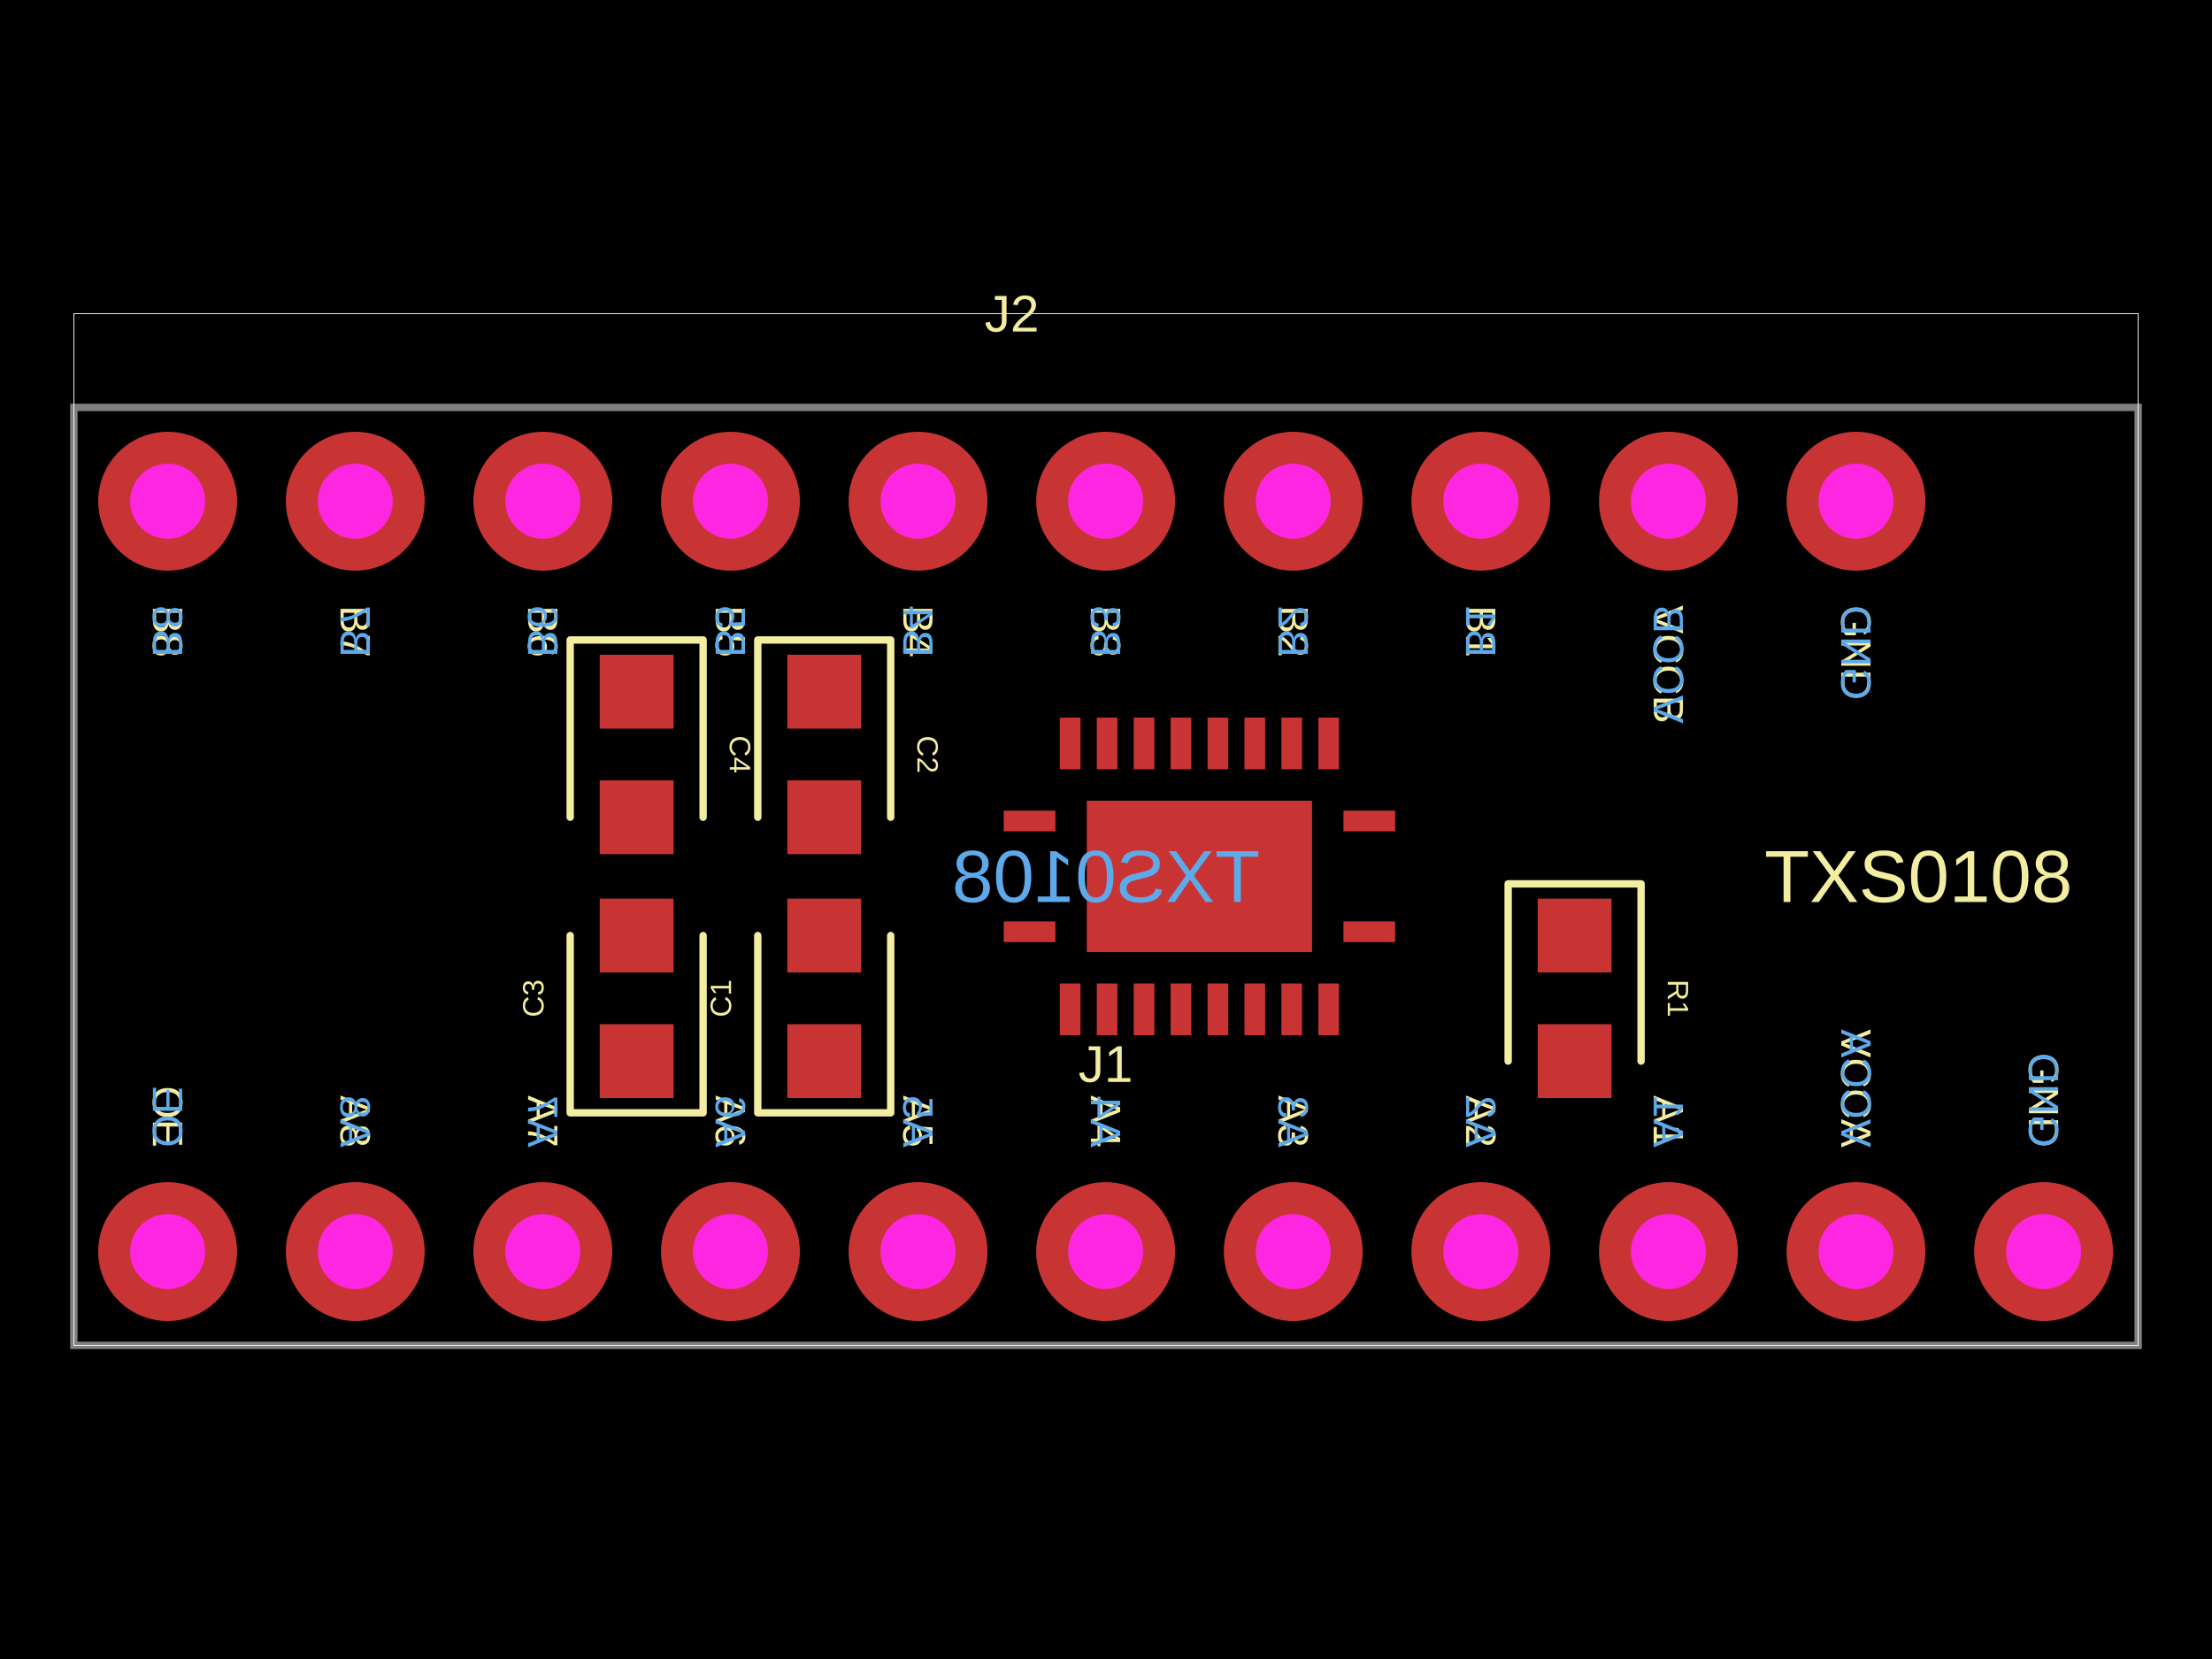
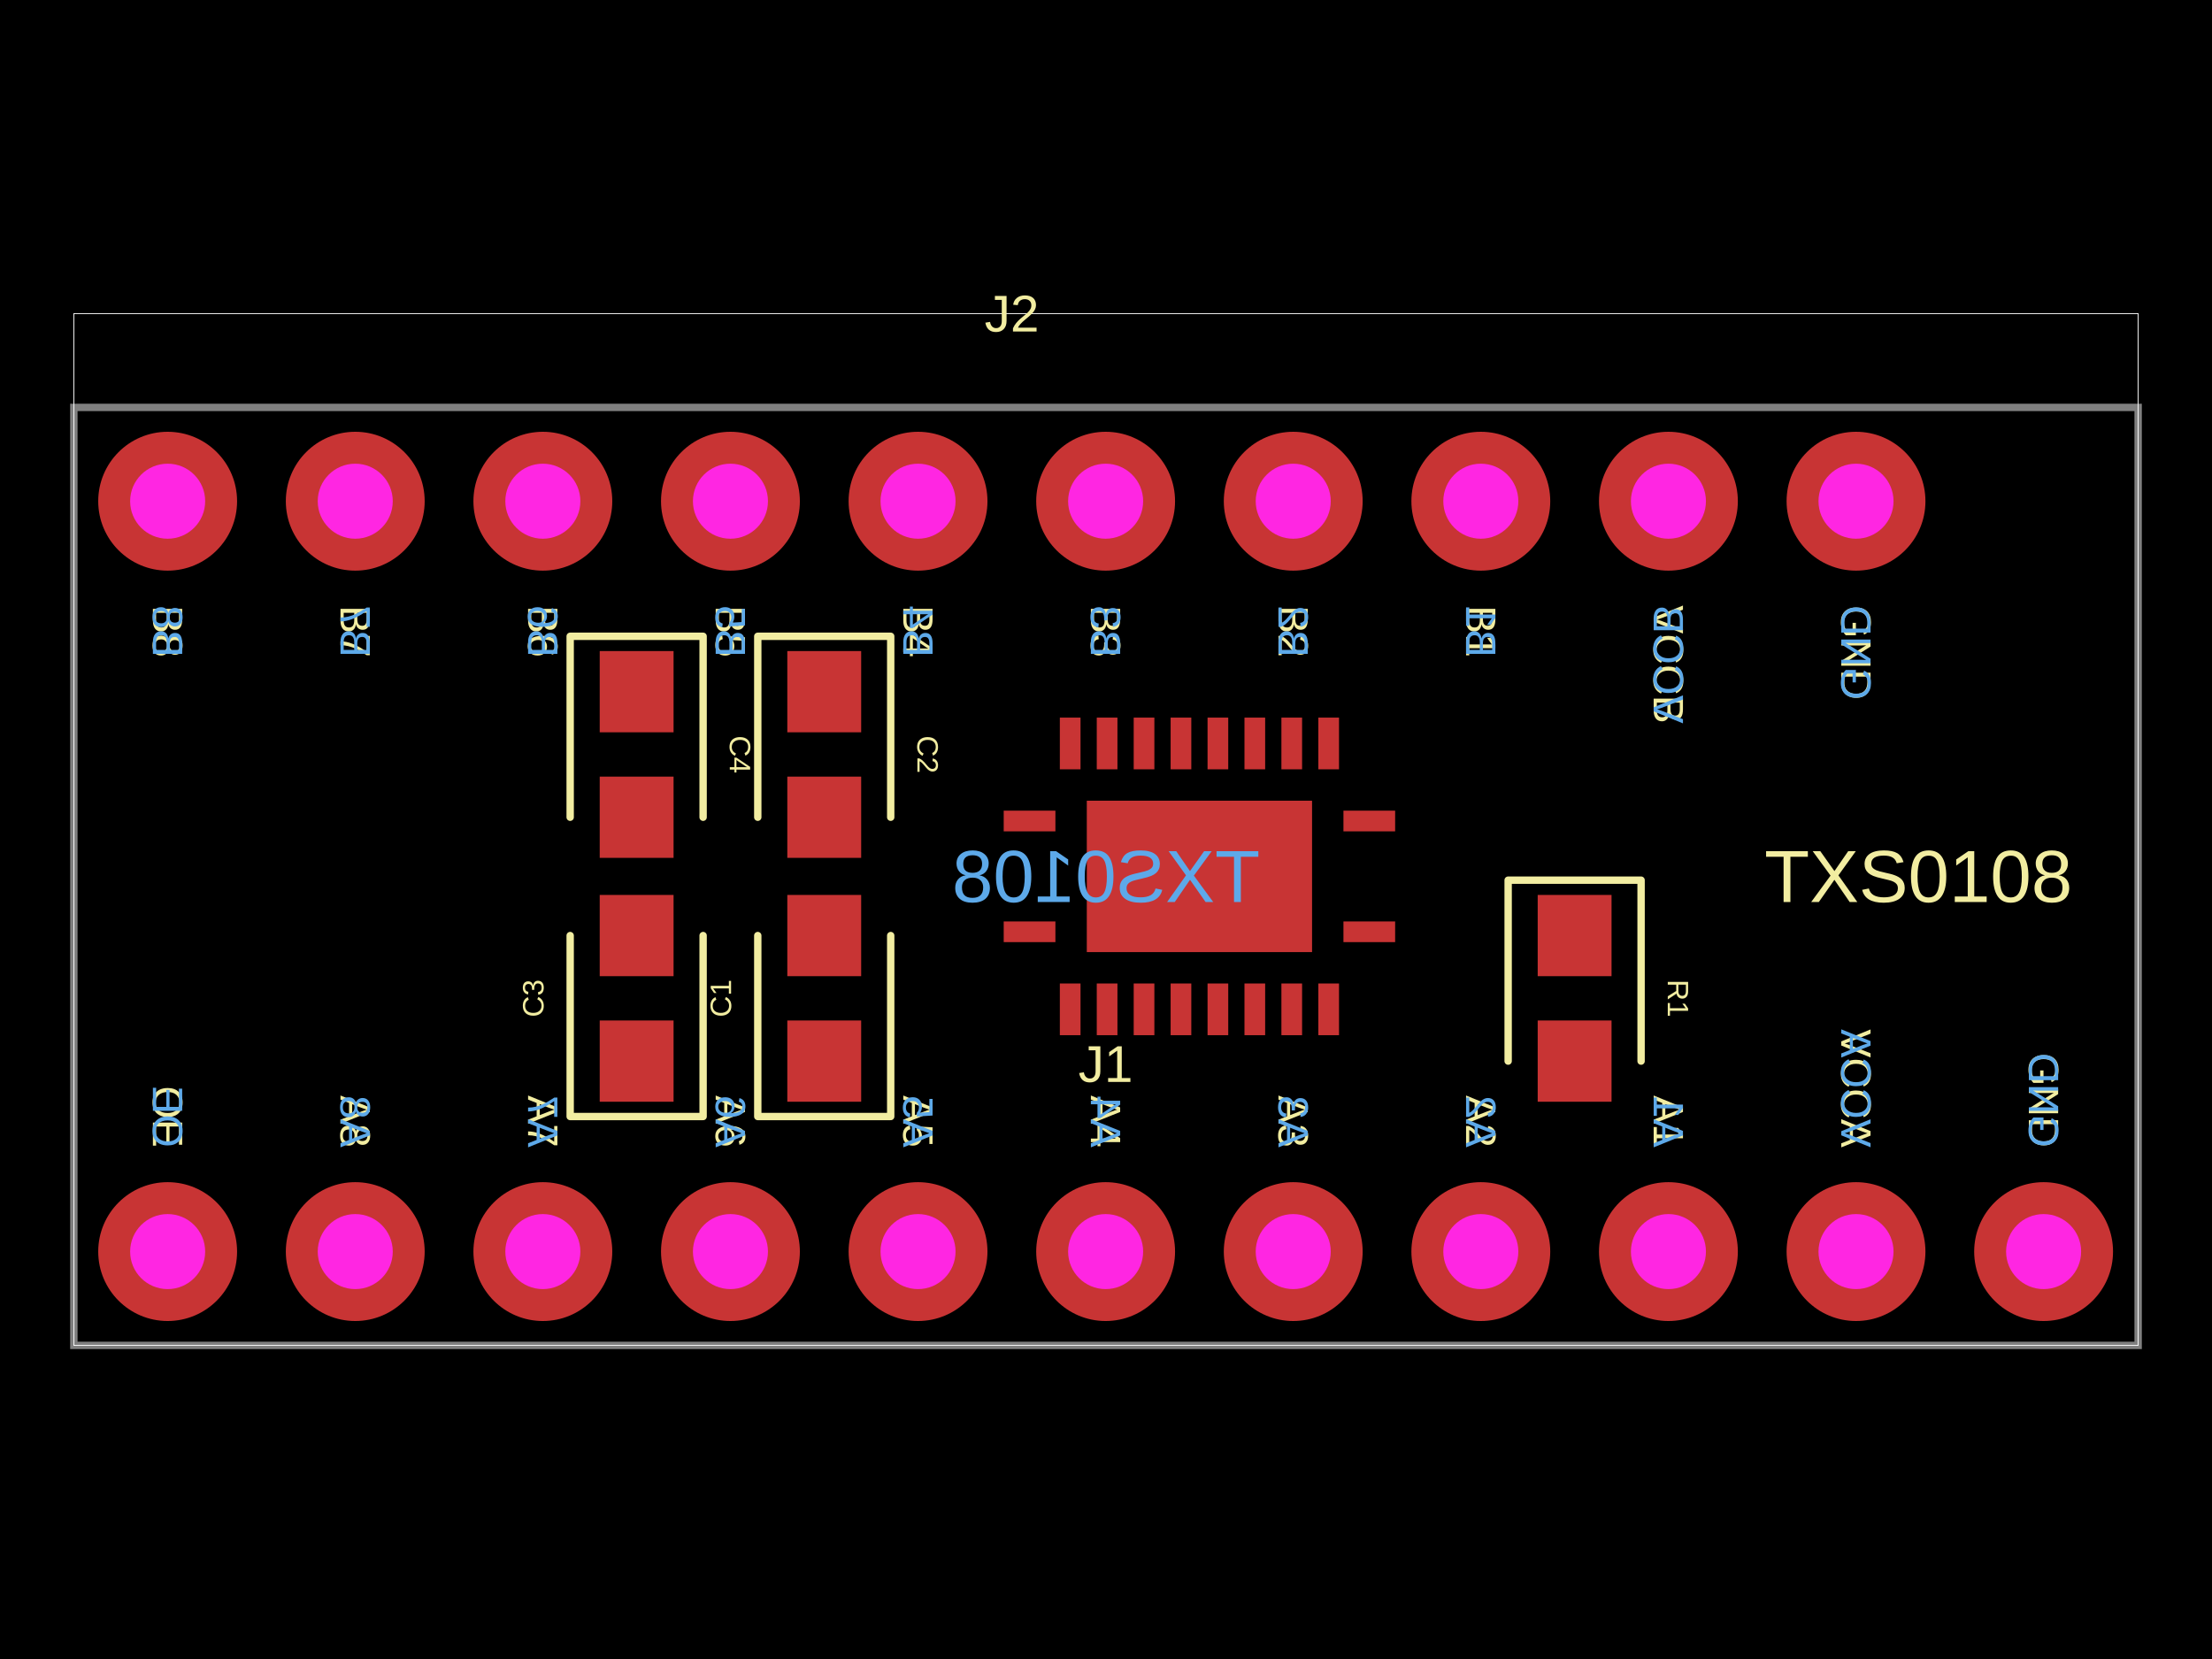
- <svg xmlns="http://www.w3.org/2000/svg" width="800" height="600" data-software-used-string="@tscircuit/core@0.0.571">
+ <svg xmlns="http://www.w3.org/2000/svg" width="800" height="600" data-software-used-string="@tscircuit/core@0.0.579">
  <style />
  <rect class="boundary" x="0" y="0" fill="#000" width="800" height="600" />
  <rect class="pcb-boundary" fill="none" stroke="#fff" stroke-width="0.3" x="26.711" y="113.422" width="746.578" height="373.155" />
  <path class="pcb-board" d="M 26.711 486.578 L 773.289 486.578 L 773.289 147.346 L 26.711 147.346 Z" fill="none" stroke="rgba(255, 255, 255, 0.5)" stroke-width="2.671" />
  <rect class="pcb-pad" fill="rgb(200, 52, 52)" x="363.005" y="293.189" width="18.698" height="7.479" data-layer="top" />
  <rect class="pcb-pad" fill="rgb(200, 52, 52)" x="485.876" y="293.189" width="18.698" height="7.479" data-layer="top" />
  <rect class="pcb-pad" fill="rgb(200, 52, 52)" x="393.055" y="289.583" width="81.469" height="54.758" data-layer="top" />
  <rect class="pcb-pad" fill="rgb(200, 52, 52)" x="485.876" y="333.255" width="18.698" height="7.479" data-layer="top" />
  <rect class="pcb-pad" fill="rgb(200, 52, 52)" x="363.005" y="333.255" width="18.698" height="7.479" data-layer="top" />
  <rect class="pcb-pad" fill="rgb(200, 52, 52)" x="383.306" y="355.693" width="7.479" height="18.698" data-layer="top" />
  <rect class="pcb-pad" fill="rgb(200, 52, 52)" x="396.661" y="355.693" width="7.479" height="18.698" data-layer="top" />
  <rect class="pcb-pad" fill="rgb(200, 52, 52)" x="410.017" y="355.693" width="7.479" height="18.698" data-layer="top" />
  <rect class="pcb-pad" fill="rgb(200, 52, 52)" x="423.372" y="355.693" width="7.479" height="18.698" data-layer="top" />
  <rect class="pcb-pad" fill="rgb(200, 52, 52)" x="436.728" y="355.693" width="7.479" height="18.698" data-layer="top" />
  <rect class="pcb-pad" fill="rgb(200, 52, 52)" x="450.083" y="355.693" width="7.479" height="18.698" data-layer="top" />
  <rect class="pcb-pad" fill="rgb(200, 52, 52)" x="463.439" y="355.693" width="7.479" height="18.698" data-layer="top" />
  <rect class="pcb-pad" fill="rgb(200, 52, 52)" x="476.795" y="355.693" width="7.479" height="18.698" data-layer="top" />
  <rect class="pcb-pad" fill="rgb(200, 52, 52)" x="383.306" y="259.533" width="7.479" height="18.698" data-layer="top" />
  <rect class="pcb-pad" fill="rgb(200, 52, 52)" x="396.661" y="259.533" width="7.479" height="18.698" data-layer="top" />
  <rect class="pcb-pad" fill="rgb(200, 52, 52)" x="410.017" y="259.533" width="7.479" height="18.698" data-layer="top" />
  <rect class="pcb-pad" fill="rgb(200, 52, 52)" x="423.372" y="259.533" width="7.479" height="18.698" data-layer="top" />
  <rect class="pcb-pad" fill="rgb(200, 52, 52)" x="436.728" y="259.533" width="7.479" height="18.698" data-layer="top" />
  <rect class="pcb-pad" fill="rgb(200, 52, 52)" x="450.083" y="259.533" width="7.479" height="18.698" data-layer="top" />
  <rect class="pcb-pad" fill="rgb(200, 52, 52)" x="463.439" y="259.533" width="7.479" height="18.698" data-layer="top" />
  <rect class="pcb-pad" fill="rgb(200, 52, 52)" x="476.795" y="259.533" width="7.479" height="18.698" data-layer="top" />
-   <rect class="pcb-pad" fill="rgb(200, 52, 52)" x="556.127" y="325.002" width="26.711" height="26.711" data-layer="top" />
-   <rect class="pcb-pad" fill="rgb(200, 52, 52)" x="556.127" y="370.411" width="26.711" height="26.711" data-layer="top" />
-   <rect class="pcb-pad" fill="rgb(200, 52, 52)" x="216.895" y="370.411" width="26.711" height="26.711" data-layer="top" />
-   <rect class="pcb-pad" fill="rgb(200, 52, 52)" x="216.895" y="325.002" width="26.711" height="26.711" data-layer="top" />
-   <rect class="pcb-pad" fill="rgb(200, 52, 52)" x="216.895" y="236.801" width="26.711" height="26.711" data-layer="top" />
-   <rect class="pcb-pad" fill="rgb(200, 52, 52)" x="216.895" y="282.21" width="26.711" height="26.711" data-layer="top" />
-   <rect class="pcb-pad" fill="rgb(200, 52, 52)" x="284.741" y="370.411" width="26.711" height="26.711" data-layer="top" />
-   <rect class="pcb-pad" fill="rgb(200, 52, 52)" x="284.741" y="325.002" width="26.711" height="26.711" data-layer="top" />
-   <rect class="pcb-pad" fill="rgb(200, 52, 52)" x="284.741" y="236.801" width="26.711" height="26.711" data-layer="top" />
-   <rect class="pcb-pad" fill="rgb(200, 52, 52)" x="284.741" y="282.21" width="26.711" height="26.711" data-layer="top" />
-   <path class="pcb-silkscreen pcb-silkscreen-top" d="M 593.523 383.766 L 593.523 319.659 L 545.442 319.659 L 545.442 383.766" fill="none" stroke="#f2eda1" stroke-width="2.671" stroke-linecap="round" stroke-linejoin="round" data-pcb-component-id="pcb_component_1" data-pcb-silkscreen-path-id="pcb_silkscreen_path_0" />
-   <path class="pcb-silkscreen pcb-silkscreen-top" d="M 206.21 338.357 L 206.21 402.464 L 254.29 402.464 L 254.29 338.357" fill="none" stroke="#f2eda1" stroke-width="2.671" stroke-linecap="round" stroke-linejoin="round" data-pcb-component-id="pcb_component_2" data-pcb-silkscreen-path-id="pcb_silkscreen_path_1" />
-   <path class="pcb-silkscreen pcb-silkscreen-top" d="M 254.29 295.566 L 254.29 231.459 L 206.21 231.459 L 206.21 295.566" fill="none" stroke="#f2eda1" stroke-width="2.671" stroke-linecap="round" stroke-linejoin="round" data-pcb-component-id="pcb_component_3" data-pcb-silkscreen-path-id="pcb_silkscreen_path_2" />
-   <path class="pcb-silkscreen pcb-silkscreen-top" d="M 274.057 338.357 L 274.057 402.464 L 322.137 402.464 L 322.137 338.357" fill="none" stroke="#f2eda1" stroke-width="2.671" stroke-linecap="round" stroke-linejoin="round" data-pcb-component-id="pcb_component_4" data-pcb-silkscreen-path-id="pcb_silkscreen_path_3" />
-   <path class="pcb-silkscreen pcb-silkscreen-top" d="M 322.137 295.566 L 322.137 231.459 L 274.057 231.459 L 274.057 295.566" fill="none" stroke="#f2eda1" stroke-width="2.671" stroke-linecap="round" stroke-linejoin="round" data-pcb-component-id="pcb_component_5" data-pcb-silkscreen-path-id="pcb_silkscreen_path_4" />
+   <rect class="pcb-pad" fill="rgb(200, 52, 52)" x="556.127" y="323.666" width="26.711" height="29.382" data-layer="top" />
+   <rect class="pcb-pad" fill="rgb(200, 52, 52)" x="556.127" y="369.075" width="26.711" height="29.382" data-layer="top" />
+   <rect class="pcb-pad" fill="rgb(200, 52, 52)" x="216.895" y="369.075" width="26.711" height="29.382" data-layer="top" />
+   <rect class="pcb-pad" fill="rgb(200, 52, 52)" x="216.895" y="323.666" width="26.711" height="29.382" data-layer="top" />
+   <rect class="pcb-pad" fill="rgb(200, 52, 52)" x="216.895" y="235.466" width="26.711" height="29.382" data-layer="top" />
+   <rect class="pcb-pad" fill="rgb(200, 52, 52)" x="216.895" y="280.875" width="26.711" height="29.382" data-layer="top" />
+   <rect class="pcb-pad" fill="rgb(200, 52, 52)" x="284.741" y="369.075" width="26.711" height="29.382" data-layer="top" />
+   <rect class="pcb-pad" fill="rgb(200, 52, 52)" x="284.741" y="323.666" width="26.711" height="29.382" data-layer="top" />
+   <rect class="pcb-pad" fill="rgb(200, 52, 52)" x="284.741" y="235.466" width="26.711" height="29.382" data-layer="top" />
+   <rect class="pcb-pad" fill="rgb(200, 52, 52)" x="284.741" y="280.875" width="26.711" height="29.382" data-layer="top" />
+   <path class="pcb-silkscreen pcb-silkscreen-top" d="M 593.523 383.766 L 593.523 318.324 L 545.442 318.324 L 545.442 383.766" fill="none" stroke="#f2eda1" stroke-width="2.671" stroke-linecap="round" stroke-linejoin="round" data-pcb-component-id="pcb_component_1" data-pcb-silkscreen-path-id="pcb_silkscreen_path_0" />
+   <path class="pcb-silkscreen pcb-silkscreen-top" d="M 206.21 338.357 L 206.21 403.8 L 254.29 403.8 L 254.29 338.357" fill="none" stroke="#f2eda1" stroke-width="2.671" stroke-linecap="round" stroke-linejoin="round" data-pcb-component-id="pcb_component_2" data-pcb-silkscreen-path-id="pcb_silkscreen_path_1" />
+   <path class="pcb-silkscreen pcb-silkscreen-top" d="M 254.29 295.566 L 254.29 230.124 L 206.21 230.124 L 206.21 295.566" fill="none" stroke="#f2eda1" stroke-width="2.671" stroke-linecap="round" stroke-linejoin="round" data-pcb-component-id="pcb_component_3" data-pcb-silkscreen-path-id="pcb_silkscreen_path_2" />
+   <path class="pcb-silkscreen pcb-silkscreen-top" d="M 274.057 338.357 L 274.057 403.8 L 322.137 403.8 L 322.137 338.357" fill="none" stroke="#f2eda1" stroke-width="2.671" stroke-linecap="round" stroke-linejoin="round" data-pcb-component-id="pcb_component_4" data-pcb-silkscreen-path-id="pcb_silkscreen_path_3" />
+   <path class="pcb-silkscreen pcb-silkscreen-top" d="M 322.137 295.566 L 322.137 230.124 L 274.057 230.124 L 274.057 295.566" fill="none" stroke="#f2eda1" stroke-width="2.671" stroke-linecap="round" stroke-linejoin="round" data-pcb-component-id="pcb_component_5" data-pcb-silkscreen-path-id="pcb_silkscreen_path_4" />
  <text x="0" y="0" dx="0" dy="0" fill="#f2eda1" font-family="Arial, sans-serif" font-size="10.684" text-anchor="middle" dominant-baseline="central" transform="matrix(6.123233995736766e-17,1,-1,6.123233995736766e-17,606.8781,361.0618)" class="pcb-silkscreen-text pcb-silkscreen-top" data-pcb-silkscreen-text-id="pcb_component_1" stroke="none">R1</text>
  <text x="0" y="0" dx="0" dy="0" fill="#f2eda1" font-family="Arial, sans-serif" font-size="10.684" text-anchor="middle" dominant-baseline="central" transform="matrix(-1.8369701987210297e-16,-1,1,-1.8369701987210297e-16,192.8548,361.0618)" class="pcb-silkscreen-text pcb-silkscreen-top" data-pcb-silkscreen-text-id="pcb_component_2" stroke="none">C3</text>
  <text x="0" y="0" dx="0" dy="0" fill="#f2eda1" font-family="Arial, sans-serif" font-size="10.684" text-anchor="middle" dominant-baseline="central" transform="matrix(6.123233995736766e-17,1,-1,6.123233995736766e-17,267.6461,272.8614)" class="pcb-silkscreen-text pcb-silkscreen-top" data-pcb-silkscreen-text-id="pcb_component_3" stroke="none">C4</text>
  <text x="0" y="0" dx="0" dy="0" fill="#f2eda1" font-family="Arial, sans-serif" font-size="10.684" text-anchor="middle" dominant-baseline="central" transform="matrix(-1.8369701987210297e-16,-1,1,-1.8369701987210297e-16,260.7012,361.0618)" class="pcb-silkscreen-text pcb-silkscreen-top" data-pcb-silkscreen-text-id="pcb_component_4" stroke="none">C1</text>
  <text x="0" y="0" dx="0" dy="0" fill="#f2eda1" font-family="Arial, sans-serif" font-size="10.684" text-anchor="middle" dominant-baseline="central" transform="matrix(6.123233995736766e-17,1,-1,6.123233995736766e-17,335.4925,272.8614)" class="pcb-silkscreen-text pcb-silkscreen-top" data-pcb-silkscreen-text-id="pcb_component_5" stroke="none">C2</text>
  <text x="0" y="0" dx="0" dy="0" fill="#f2eda1" font-family="Arial, sans-serif" font-size="15.386" text-anchor="end" dominant-baseline="central" transform="matrix(6.123233995736766e-17,1,-1,6.123233995736766e-17,60.63439,414.9917)" class="pcb-silkscreen-text pcb-silkscreen-top" data-pcb-silkscreen-text-id="pcb_component_6" stroke="none">OE</text>
  <text x="0" y="0" dx="0" dy="0" fill="#5da9e9" font-family="Arial, sans-serif" font-size="15.386" text-anchor="start" dominant-baseline="central" transform="matrix(-6.123233995736766e-17,-1,-1,6.123233995736766e-17,60.63439,414.9917)" class="pcb-silkscreen-text pcb-silkscreen-bottom" data-pcb-silkscreen-text-id="pcb_component_6" stroke="none">OE</text>
  <text x="0" y="0" dx="0" dy="0" fill="#f2eda1" font-family="Arial, sans-serif" font-size="15.386" text-anchor="end" dominant-baseline="central" transform="matrix(6.123233995736766e-17,1,-1,6.123233995736766e-17,128.4808,414.9917)" class="pcb-silkscreen-text pcb-silkscreen-top" data-pcb-silkscreen-text-id="pcb_component_6" stroke="none">A8</text>
  <text x="0" y="0" dx="0" dy="0" fill="#5da9e9" font-family="Arial, sans-serif" font-size="15.386" text-anchor="start" dominant-baseline="central" transform="matrix(-6.123233995736766e-17,-1,-1,6.123233995736766e-17,128.4808,414.9917)" class="pcb-silkscreen-text pcb-silkscreen-bottom" data-pcb-silkscreen-text-id="pcb_component_6" stroke="none">A8</text>
  <text x="0" y="0" dx="0" dy="0" fill="#f2eda1" font-family="Arial, sans-serif" font-size="15.386" text-anchor="end" dominant-baseline="central" transform="matrix(6.123233995736766e-17,1,-1,6.123233995736766e-17,196.3272,414.9917)" class="pcb-silkscreen-text pcb-silkscreen-top" data-pcb-silkscreen-text-id="pcb_component_6" stroke="none">A7</text>
  <text x="0" y="0" dx="0" dy="0" fill="#5da9e9" font-family="Arial, sans-serif" font-size="15.386" text-anchor="start" dominant-baseline="central" transform="matrix(-6.123233995736766e-17,-1,-1,6.123233995736766e-17,196.3272,414.9917)" class="pcb-silkscreen-text pcb-silkscreen-bottom" data-pcb-silkscreen-text-id="pcb_component_6" stroke="none">A7</text>
  <text x="0" y="0" dx="0" dy="0" fill="#f2eda1" font-family="Arial, sans-serif" font-size="15.386" text-anchor="end" dominant-baseline="central" transform="matrix(6.123233995736766e-17,1,-1,6.123233995736766e-17,264.1736,414.9917)" class="pcb-silkscreen-text pcb-silkscreen-top" data-pcb-silkscreen-text-id="pcb_component_6" stroke="none">A6</text>
  <text x="0" y="0" dx="0" dy="0" fill="#5da9e9" font-family="Arial, sans-serif" font-size="15.386" text-anchor="start" dominant-baseline="central" transform="matrix(-6.123233995736766e-17,-1,-1,6.123233995736766e-17,264.1736,414.9917)" class="pcb-silkscreen-text pcb-silkscreen-bottom" data-pcb-silkscreen-text-id="pcb_component_6" stroke="none">A6</text>
  <text x="0" y="0" dx="0" dy="0" fill="#f2eda1" font-family="Arial, sans-serif" font-size="15.386" text-anchor="end" dominant-baseline="central" transform="matrix(6.123233995736766e-17,1,-1,6.123233995736766e-17,332.02,414.9917)" class="pcb-silkscreen-text pcb-silkscreen-top" data-pcb-silkscreen-text-id="pcb_component_6" stroke="none">A5</text>
  <text x="0" y="0" dx="0" dy="0" fill="#5da9e9" font-family="Arial, sans-serif" font-size="15.386" text-anchor="start" dominant-baseline="central" transform="matrix(-6.123233995736766e-17,-1,-1,6.123233995736766e-17,332.02,414.9917)" class="pcb-silkscreen-text pcb-silkscreen-bottom" data-pcb-silkscreen-text-id="pcb_component_6" stroke="none">A5</text>
  <text x="0" y="0" dx="0" dy="0" fill="#f2eda1" font-family="Arial, sans-serif" font-size="15.386" text-anchor="end" dominant-baseline="central" transform="matrix(6.123233995736766e-17,1,-1,6.123233995736766e-17,399.8664,414.9917)" class="pcb-silkscreen-text pcb-silkscreen-top" data-pcb-silkscreen-text-id="pcb_component_6" stroke="none">A4</text>
  <text x="0" y="0" dx="0" dy="0" fill="#5da9e9" font-family="Arial, sans-serif" font-size="15.386" text-anchor="start" dominant-baseline="central" transform="matrix(-6.123233995736766e-17,-1,-1,6.123233995736766e-17,399.8664,414.9917)" class="pcb-silkscreen-text pcb-silkscreen-bottom" data-pcb-silkscreen-text-id="pcb_component_6" stroke="none">A4</text>
  <text x="0" y="0" dx="0" dy="0" fill="#f2eda1" font-family="Arial, sans-serif" font-size="15.386" text-anchor="end" dominant-baseline="central" transform="matrix(6.123233995736766e-17,1,-1,6.123233995736766e-17,467.7129,414.9917)" class="pcb-silkscreen-text pcb-silkscreen-top" data-pcb-silkscreen-text-id="pcb_component_6" stroke="none">A3</text>
  <text x="0" y="0" dx="0" dy="0" fill="#5da9e9" font-family="Arial, sans-serif" font-size="15.386" text-anchor="start" dominant-baseline="central" transform="matrix(-6.123233995736766e-17,-1,-1,6.123233995736766e-17,467.7129,414.9917)" class="pcb-silkscreen-text pcb-silkscreen-bottom" data-pcb-silkscreen-text-id="pcb_component_6" stroke="none">A3</text>
  <text x="0" y="0" dx="0" dy="0" fill="#f2eda1" font-family="Arial, sans-serif" font-size="15.386" text-anchor="end" dominant-baseline="central" transform="matrix(6.123233995736766e-17,1,-1,6.123233995736766e-17,535.5593,414.9917)" class="pcb-silkscreen-text pcb-silkscreen-top" data-pcb-silkscreen-text-id="pcb_component_6" stroke="none">A2</text>
  <text x="0" y="0" dx="0" dy="0" fill="#5da9e9" font-family="Arial, sans-serif" font-size="15.386" text-anchor="start" dominant-baseline="central" transform="matrix(-6.123233995736766e-17,-1,-1,6.123233995736766e-17,535.5593,414.9917)" class="pcb-silkscreen-text pcb-silkscreen-bottom" data-pcb-silkscreen-text-id="pcb_component_6" stroke="none">A2</text>
  <text x="0" y="0" dx="0" dy="0" fill="#f2eda1" font-family="Arial, sans-serif" font-size="15.386" text-anchor="end" dominant-baseline="central" transform="matrix(6.123233995736766e-17,1,-1,6.123233995736766e-17,603.4057,414.9917)" class="pcb-silkscreen-text pcb-silkscreen-top" data-pcb-silkscreen-text-id="pcb_component_6" stroke="none">A1</text>
  <text x="0" y="0" dx="0" dy="0" fill="#5da9e9" font-family="Arial, sans-serif" font-size="15.386" text-anchor="start" dominant-baseline="central" transform="matrix(-6.123233995736766e-17,-1,-1,6.123233995736766e-17,603.4057,414.9917)" class="pcb-silkscreen-text pcb-silkscreen-bottom" data-pcb-silkscreen-text-id="pcb_component_6" stroke="none">A1</text>
  <text x="0" y="0" dx="0" dy="0" fill="#f2eda1" font-family="Arial, sans-serif" font-size="15.386" text-anchor="end" dominant-baseline="central" transform="matrix(6.123233995736766e-17,1,-1,6.123233995736766e-17,671.2521,414.9917)" class="pcb-silkscreen-text pcb-silkscreen-top" data-pcb-silkscreen-text-id="pcb_component_6" stroke="none">VCCA</text>
  <text x="0" y="0" dx="0" dy="0" fill="#5da9e9" font-family="Arial, sans-serif" font-size="15.386" text-anchor="start" dominant-baseline="central" transform="matrix(-6.123233995736766e-17,-1,-1,6.123233995736766e-17,671.2521,414.9917)" class="pcb-silkscreen-text pcb-silkscreen-bottom" data-pcb-silkscreen-text-id="pcb_component_6" stroke="none">VCCA</text>
  <text x="0" y="0" dx="0" dy="0" fill="#f2eda1" font-family="Arial, sans-serif" font-size="15.386" text-anchor="end" dominant-baseline="central" transform="matrix(6.123233995736766e-17,1,-1,6.123233995736766e-17,739.0985,414.9917)" class="pcb-silkscreen-text pcb-silkscreen-top" data-pcb-silkscreen-text-id="pcb_component_6" stroke="none">GND</text>
  <text x="0" y="0" dx="0" dy="0" fill="#5da9e9" font-family="Arial, sans-serif" font-size="15.386" text-anchor="start" dominant-baseline="central" transform="matrix(-6.123233995736766e-17,-1,-1,6.123233995736766e-17,739.0985,414.9917)" class="pcb-silkscreen-text pcb-silkscreen-bottom" data-pcb-silkscreen-text-id="pcb_component_6" stroke="none">GND</text>
  <text x="0" y="0" dx="0" dy="0" fill="#f2eda1" font-family="Arial, sans-serif" font-size="18.698" text-anchor="middle" dominant-baseline="central" transform="matrix(1,0,0,1,399.8664,384.808)" class="pcb-silkscreen-text pcb-silkscreen-top" data-pcb-silkscreen-text-id="pcb_component_6" stroke="none">J1</text>
  <text x="0" y="0" dx="0" dy="0" fill="#f2eda1" font-family="Arial, sans-serif" font-size="15.386" text-anchor="start" dominant-baseline="central" transform="matrix(6.123233995736766e-17,1,-1,6.123233995736766e-17,60.63439,218.9316)" class="pcb-silkscreen-text pcb-silkscreen-top" data-pcb-silkscreen-text-id="pcb_component_7" stroke="none">B8</text>
  <text x="0" y="0" dx="0" dy="0" fill="#5da9e9" font-family="Arial, sans-serif" font-size="15.386" text-anchor="end" dominant-baseline="central" transform="matrix(-6.123233995736766e-17,-1,-1,6.123233995736766e-17,60.63439,218.9316)" class="pcb-silkscreen-text pcb-silkscreen-bottom" data-pcb-silkscreen-text-id="pcb_component_7" stroke="none">B8</text>
  <text x="0" y="0" dx="0" dy="0" fill="#f2eda1" font-family="Arial, sans-serif" font-size="15.386" text-anchor="start" dominant-baseline="central" transform="matrix(6.123233995736766e-17,1,-1,6.123233995736766e-17,128.4808,218.9316)" class="pcb-silkscreen-text pcb-silkscreen-top" data-pcb-silkscreen-text-id="pcb_component_7" stroke="none">B7</text>
  <text x="0" y="0" dx="0" dy="0" fill="#5da9e9" font-family="Arial, sans-serif" font-size="15.386" text-anchor="end" dominant-baseline="central" transform="matrix(-6.123233995736766e-17,-1,-1,6.123233995736766e-17,128.4808,218.9316)" class="pcb-silkscreen-text pcb-silkscreen-bottom" data-pcb-silkscreen-text-id="pcb_component_7" stroke="none">B7</text>
  <text x="0" y="0" dx="0" dy="0" fill="#f2eda1" font-family="Arial, sans-serif" font-size="15.386" text-anchor="start" dominant-baseline="central" transform="matrix(6.123233995736766e-17,1,-1,6.123233995736766e-17,196.3272,218.9316)" class="pcb-silkscreen-text pcb-silkscreen-top" data-pcb-silkscreen-text-id="pcb_component_7" stroke="none">B6</text>
  <text x="0" y="0" dx="0" dy="0" fill="#5da9e9" font-family="Arial, sans-serif" font-size="15.386" text-anchor="end" dominant-baseline="central" transform="matrix(-6.123233995736766e-17,-1,-1,6.123233995736766e-17,196.3272,218.9316)" class="pcb-silkscreen-text pcb-silkscreen-bottom" data-pcb-silkscreen-text-id="pcb_component_7" stroke="none">B6</text>
  <text x="0" y="0" dx="0" dy="0" fill="#f2eda1" font-family="Arial, sans-serif" font-size="15.386" text-anchor="start" dominant-baseline="central" transform="matrix(6.123233995736766e-17,1,-1,6.123233995736766e-17,264.1736,218.9316)" class="pcb-silkscreen-text pcb-silkscreen-top" data-pcb-silkscreen-text-id="pcb_component_7" stroke="none">B5</text>
  <text x="0" y="0" dx="0" dy="0" fill="#5da9e9" font-family="Arial, sans-serif" font-size="15.386" text-anchor="end" dominant-baseline="central" transform="matrix(-6.123233995736766e-17,-1,-1,6.123233995736766e-17,264.1736,218.9316)" class="pcb-silkscreen-text pcb-silkscreen-bottom" data-pcb-silkscreen-text-id="pcb_component_7" stroke="none">B5</text>
  <text x="0" y="0" dx="0" dy="0" fill="#f2eda1" font-family="Arial, sans-serif" font-size="15.386" text-anchor="start" dominant-baseline="central" transform="matrix(6.123233995736766e-17,1,-1,6.123233995736766e-17,332.02,218.9316)" class="pcb-silkscreen-text pcb-silkscreen-top" data-pcb-silkscreen-text-id="pcb_component_7" stroke="none">B4</text>
  <text x="0" y="0" dx="0" dy="0" fill="#5da9e9" font-family="Arial, sans-serif" font-size="15.386" text-anchor="end" dominant-baseline="central" transform="matrix(-6.123233995736766e-17,-1,-1,6.123233995736766e-17,332.02,218.9316)" class="pcb-silkscreen-text pcb-silkscreen-bottom" data-pcb-silkscreen-text-id="pcb_component_7" stroke="none">B4</text>
  <text x="0" y="0" dx="0" dy="0" fill="#f2eda1" font-family="Arial, sans-serif" font-size="15.386" text-anchor="start" dominant-baseline="central" transform="matrix(6.123233995736766e-17,1,-1,6.123233995736766e-17,399.8664,218.9316)" class="pcb-silkscreen-text pcb-silkscreen-top" data-pcb-silkscreen-text-id="pcb_component_7" stroke="none">B3</text>
  <text x="0" y="0" dx="0" dy="0" fill="#5da9e9" font-family="Arial, sans-serif" font-size="15.386" text-anchor="end" dominant-baseline="central" transform="matrix(-6.123233995736766e-17,-1,-1,6.123233995736766e-17,399.8664,218.9316)" class="pcb-silkscreen-text pcb-silkscreen-bottom" data-pcb-silkscreen-text-id="pcb_component_7" stroke="none">B3</text>
  <text x="0" y="0" dx="0" dy="0" fill="#f2eda1" font-family="Arial, sans-serif" font-size="15.386" text-anchor="start" dominant-baseline="central" transform="matrix(6.123233995736766e-17,1,-1,6.123233995736766e-17,467.7129,218.9316)" class="pcb-silkscreen-text pcb-silkscreen-top" data-pcb-silkscreen-text-id="pcb_component_7" stroke="none">B2</text>
  <text x="0" y="0" dx="0" dy="0" fill="#5da9e9" font-family="Arial, sans-serif" font-size="15.386" text-anchor="end" dominant-baseline="central" transform="matrix(-6.123233995736766e-17,-1,-1,6.123233995736766e-17,467.7129,218.9316)" class="pcb-silkscreen-text pcb-silkscreen-bottom" data-pcb-silkscreen-text-id="pcb_component_7" stroke="none">B2</text>
  <text x="0" y="0" dx="0" dy="0" fill="#f2eda1" font-family="Arial, sans-serif" font-size="15.386" text-anchor="start" dominant-baseline="central" transform="matrix(6.123233995736766e-17,1,-1,6.123233995736766e-17,535.5593,218.9316)" class="pcb-silkscreen-text pcb-silkscreen-top" data-pcb-silkscreen-text-id="pcb_component_7" stroke="none">B1</text>
  <text x="0" y="0" dx="0" dy="0" fill="#5da9e9" font-family="Arial, sans-serif" font-size="15.386" text-anchor="end" dominant-baseline="central" transform="matrix(-6.123233995736766e-17,-1,-1,6.123233995736766e-17,535.5593,218.9316)" class="pcb-silkscreen-text pcb-silkscreen-bottom" data-pcb-silkscreen-text-id="pcb_component_7" stroke="none">B1</text>
  <text x="0" y="0" dx="0" dy="0" fill="#f2eda1" font-family="Arial, sans-serif" font-size="15.386" text-anchor="start" dominant-baseline="central" transform="matrix(6.123233995736766e-17,1,-1,6.123233995736766e-17,603.4057,218.9316)" class="pcb-silkscreen-text pcb-silkscreen-top" data-pcb-silkscreen-text-id="pcb_component_7" stroke="none">VCCB</text>
  <text x="0" y="0" dx="0" dy="0" fill="#5da9e9" font-family="Arial, sans-serif" font-size="15.386" text-anchor="end" dominant-baseline="central" transform="matrix(-6.123233995736766e-17,-1,-1,6.123233995736766e-17,603.4057,218.9316)" class="pcb-silkscreen-text pcb-silkscreen-bottom" data-pcb-silkscreen-text-id="pcb_component_7" stroke="none">VCCB</text>
  <text x="0" y="0" dx="0" dy="0" fill="#f2eda1" font-family="Arial, sans-serif" font-size="15.386" text-anchor="start" dominant-baseline="central" transform="matrix(6.123233995736766e-17,1,-1,6.123233995736766e-17,671.2521,218.9316)" class="pcb-silkscreen-text pcb-silkscreen-top" data-pcb-silkscreen-text-id="pcb_component_7" stroke="none">GND</text>
  <text x="0" y="0" dx="0" dy="0" fill="#5da9e9" font-family="Arial, sans-serif" font-size="15.386" text-anchor="end" dominant-baseline="central" transform="matrix(-6.123233995736766e-17,-1,-1,6.123233995736766e-17,671.2521,218.9316)" class="pcb-silkscreen-text pcb-silkscreen-bottom" data-pcb-silkscreen-text-id="pcb_component_7" stroke="none">GND</text>
  <text x="0" y="0" dx="0" dy="0" fill="#f2eda1" font-family="Arial, sans-serif" font-size="18.698" text-anchor="middle" dominant-baseline="central" transform="matrix(1,0,0,1,365.9432,113.4224)" class="pcb-silkscreen-text pcb-silkscreen-top" data-pcb-silkscreen-text-id="pcb_component_7" stroke="none">J2</text>
  <text x="0" y="0" dx="0" dy="0" fill="#5da9e9" font-family="Arial, sans-serif" font-size="26.711" text-anchor="middle" dominant-baseline="central" transform="matrix(-1,0,0,1,400,316.9616)" class="pcb-silkscreen-text pcb-silkscreen-bottom" data-pcb-silkscreen-text-id="null" stroke="none">TXS0108</text>
  <text x="0" y="0" dx="0" dy="0" fill="#f2eda1" font-family="Arial, sans-serif" font-size="26.711" text-anchor="middle" dominant-baseline="central" transform="matrix(1,0,0,1,693.823,316.9616)" class="pcb-silkscreen-text pcb-silkscreen-top" data-pcb-silkscreen-text-id="null" stroke="none">TXS0108</text>
  <g>
    <circle class="pcb-hole-outer" fill="rgb(200, 52, 52)" cx="60.634" cy="452.654" r="25.109" />
    <circle class="pcb-hole-inner" fill="#FF26E2" cx="60.634" cy="452.654" r="13.569" />
  </g>
  <g>
    <circle class="pcb-hole-outer" fill="rgb(200, 52, 52)" cx="128.481" cy="452.654" r="25.109" />
    <circle class="pcb-hole-inner" fill="#FF26E2" cx="128.481" cy="452.654" r="13.569" />
  </g>
  <g>
    <circle class="pcb-hole-outer" fill="rgb(200, 52, 52)" cx="196.327" cy="452.654" r="25.109" />
    <circle class="pcb-hole-inner" fill="#FF26E2" cx="196.327" cy="452.654" r="13.569" />
  </g>
  <g>
    <circle class="pcb-hole-outer" fill="rgb(200, 52, 52)" cx="264.174" cy="452.654" r="25.109" />
    <circle class="pcb-hole-inner" fill="#FF26E2" cx="264.174" cy="452.654" r="13.569" />
  </g>
  <g>
    <circle class="pcb-hole-outer" fill="rgb(200, 52, 52)" cx="332.02" cy="452.654" r="25.109" />
    <circle class="pcb-hole-inner" fill="#FF26E2" cx="332.02" cy="452.654" r="13.569" />
  </g>
  <g>
    <circle class="pcb-hole-outer" fill="rgb(200, 52, 52)" cx="399.866" cy="452.654" r="25.109" />
    <circle class="pcb-hole-inner" fill="#FF26E2" cx="399.866" cy="452.654" r="13.569" />
  </g>
  <g>
    <circle class="pcb-hole-outer" fill="rgb(200, 52, 52)" cx="467.713" cy="452.654" r="25.109" />
    <circle class="pcb-hole-inner" fill="#FF26E2" cx="467.713" cy="452.654" r="13.569" />
  </g>
  <g>
    <circle class="pcb-hole-outer" fill="rgb(200, 52, 52)" cx="535.559" cy="452.654" r="25.109" />
    <circle class="pcb-hole-inner" fill="#FF26E2" cx="535.559" cy="452.654" r="13.569" />
  </g>
  <g>
    <circle class="pcb-hole-outer" fill="rgb(200, 52, 52)" cx="603.406" cy="452.654" r="25.109" />
    <circle class="pcb-hole-inner" fill="#FF26E2" cx="603.406" cy="452.654" r="13.569" />
  </g>
  <g>
    <circle class="pcb-hole-outer" fill="rgb(200, 52, 52)" cx="671.252" cy="452.654" r="25.109" />
    <circle class="pcb-hole-inner" fill="#FF26E2" cx="671.252" cy="452.654" r="13.569" />
  </g>
  <g>
    <circle class="pcb-hole-outer" fill="rgb(200, 52, 52)" cx="739.098" cy="452.654" r="25.109" />
    <circle class="pcb-hole-inner" fill="#FF26E2" cx="739.098" cy="452.654" r="13.569" />
  </g>
  <g>
    <circle class="pcb-hole-outer" fill="rgb(200, 52, 52)" cx="60.634" cy="181.269" r="25.109" />
    <circle class="pcb-hole-inner" fill="#FF26E2" cx="60.634" cy="181.269" r="13.569" />
  </g>
  <g>
    <circle class="pcb-hole-outer" fill="rgb(200, 52, 52)" cx="128.481" cy="181.269" r="25.109" />
    <circle class="pcb-hole-inner" fill="#FF26E2" cx="128.481" cy="181.269" r="13.569" />
  </g>
  <g>
    <circle class="pcb-hole-outer" fill="rgb(200, 52, 52)" cx="196.327" cy="181.269" r="25.109" />
    <circle class="pcb-hole-inner" fill="#FF26E2" cx="196.327" cy="181.269" r="13.569" />
  </g>
  <g>
    <circle class="pcb-hole-outer" fill="rgb(200, 52, 52)" cx="264.174" cy="181.269" r="25.109" />
    <circle class="pcb-hole-inner" fill="#FF26E2" cx="264.174" cy="181.269" r="13.569" />
  </g>
  <g>
    <circle class="pcb-hole-outer" fill="rgb(200, 52, 52)" cx="332.02" cy="181.269" r="25.109" />
    <circle class="pcb-hole-inner" fill="#FF26E2" cx="332.02" cy="181.269" r="13.569" />
  </g>
  <g>
    <circle class="pcb-hole-outer" fill="rgb(200, 52, 52)" cx="399.866" cy="181.269" r="25.109" />
    <circle class="pcb-hole-inner" fill="#FF26E2" cx="399.866" cy="181.269" r="13.569" />
  </g>
  <g>
    <circle class="pcb-hole-outer" fill="rgb(200, 52, 52)" cx="467.713" cy="181.269" r="25.109" />
    <circle class="pcb-hole-inner" fill="#FF26E2" cx="467.713" cy="181.269" r="13.569" />
  </g>
  <g>
    <circle class="pcb-hole-outer" fill="rgb(200, 52, 52)" cx="535.559" cy="181.269" r="25.109" />
    <circle class="pcb-hole-inner" fill="#FF26E2" cx="535.559" cy="181.269" r="13.569" />
  </g>
  <g>
    <circle class="pcb-hole-outer" fill="rgb(200, 52, 52)" cx="603.406" cy="181.269" r="25.109" />
    <circle class="pcb-hole-inner" fill="#FF26E2" cx="603.406" cy="181.269" r="13.569" />
  </g>
  <g>
    <circle class="pcb-hole-outer" fill="rgb(200, 52, 52)" cx="671.252" cy="181.269" r="25.109" />
    <circle class="pcb-hole-inner" fill="#FF26E2" cx="671.252" cy="181.269" r="13.569" />
  </g>
</svg>
